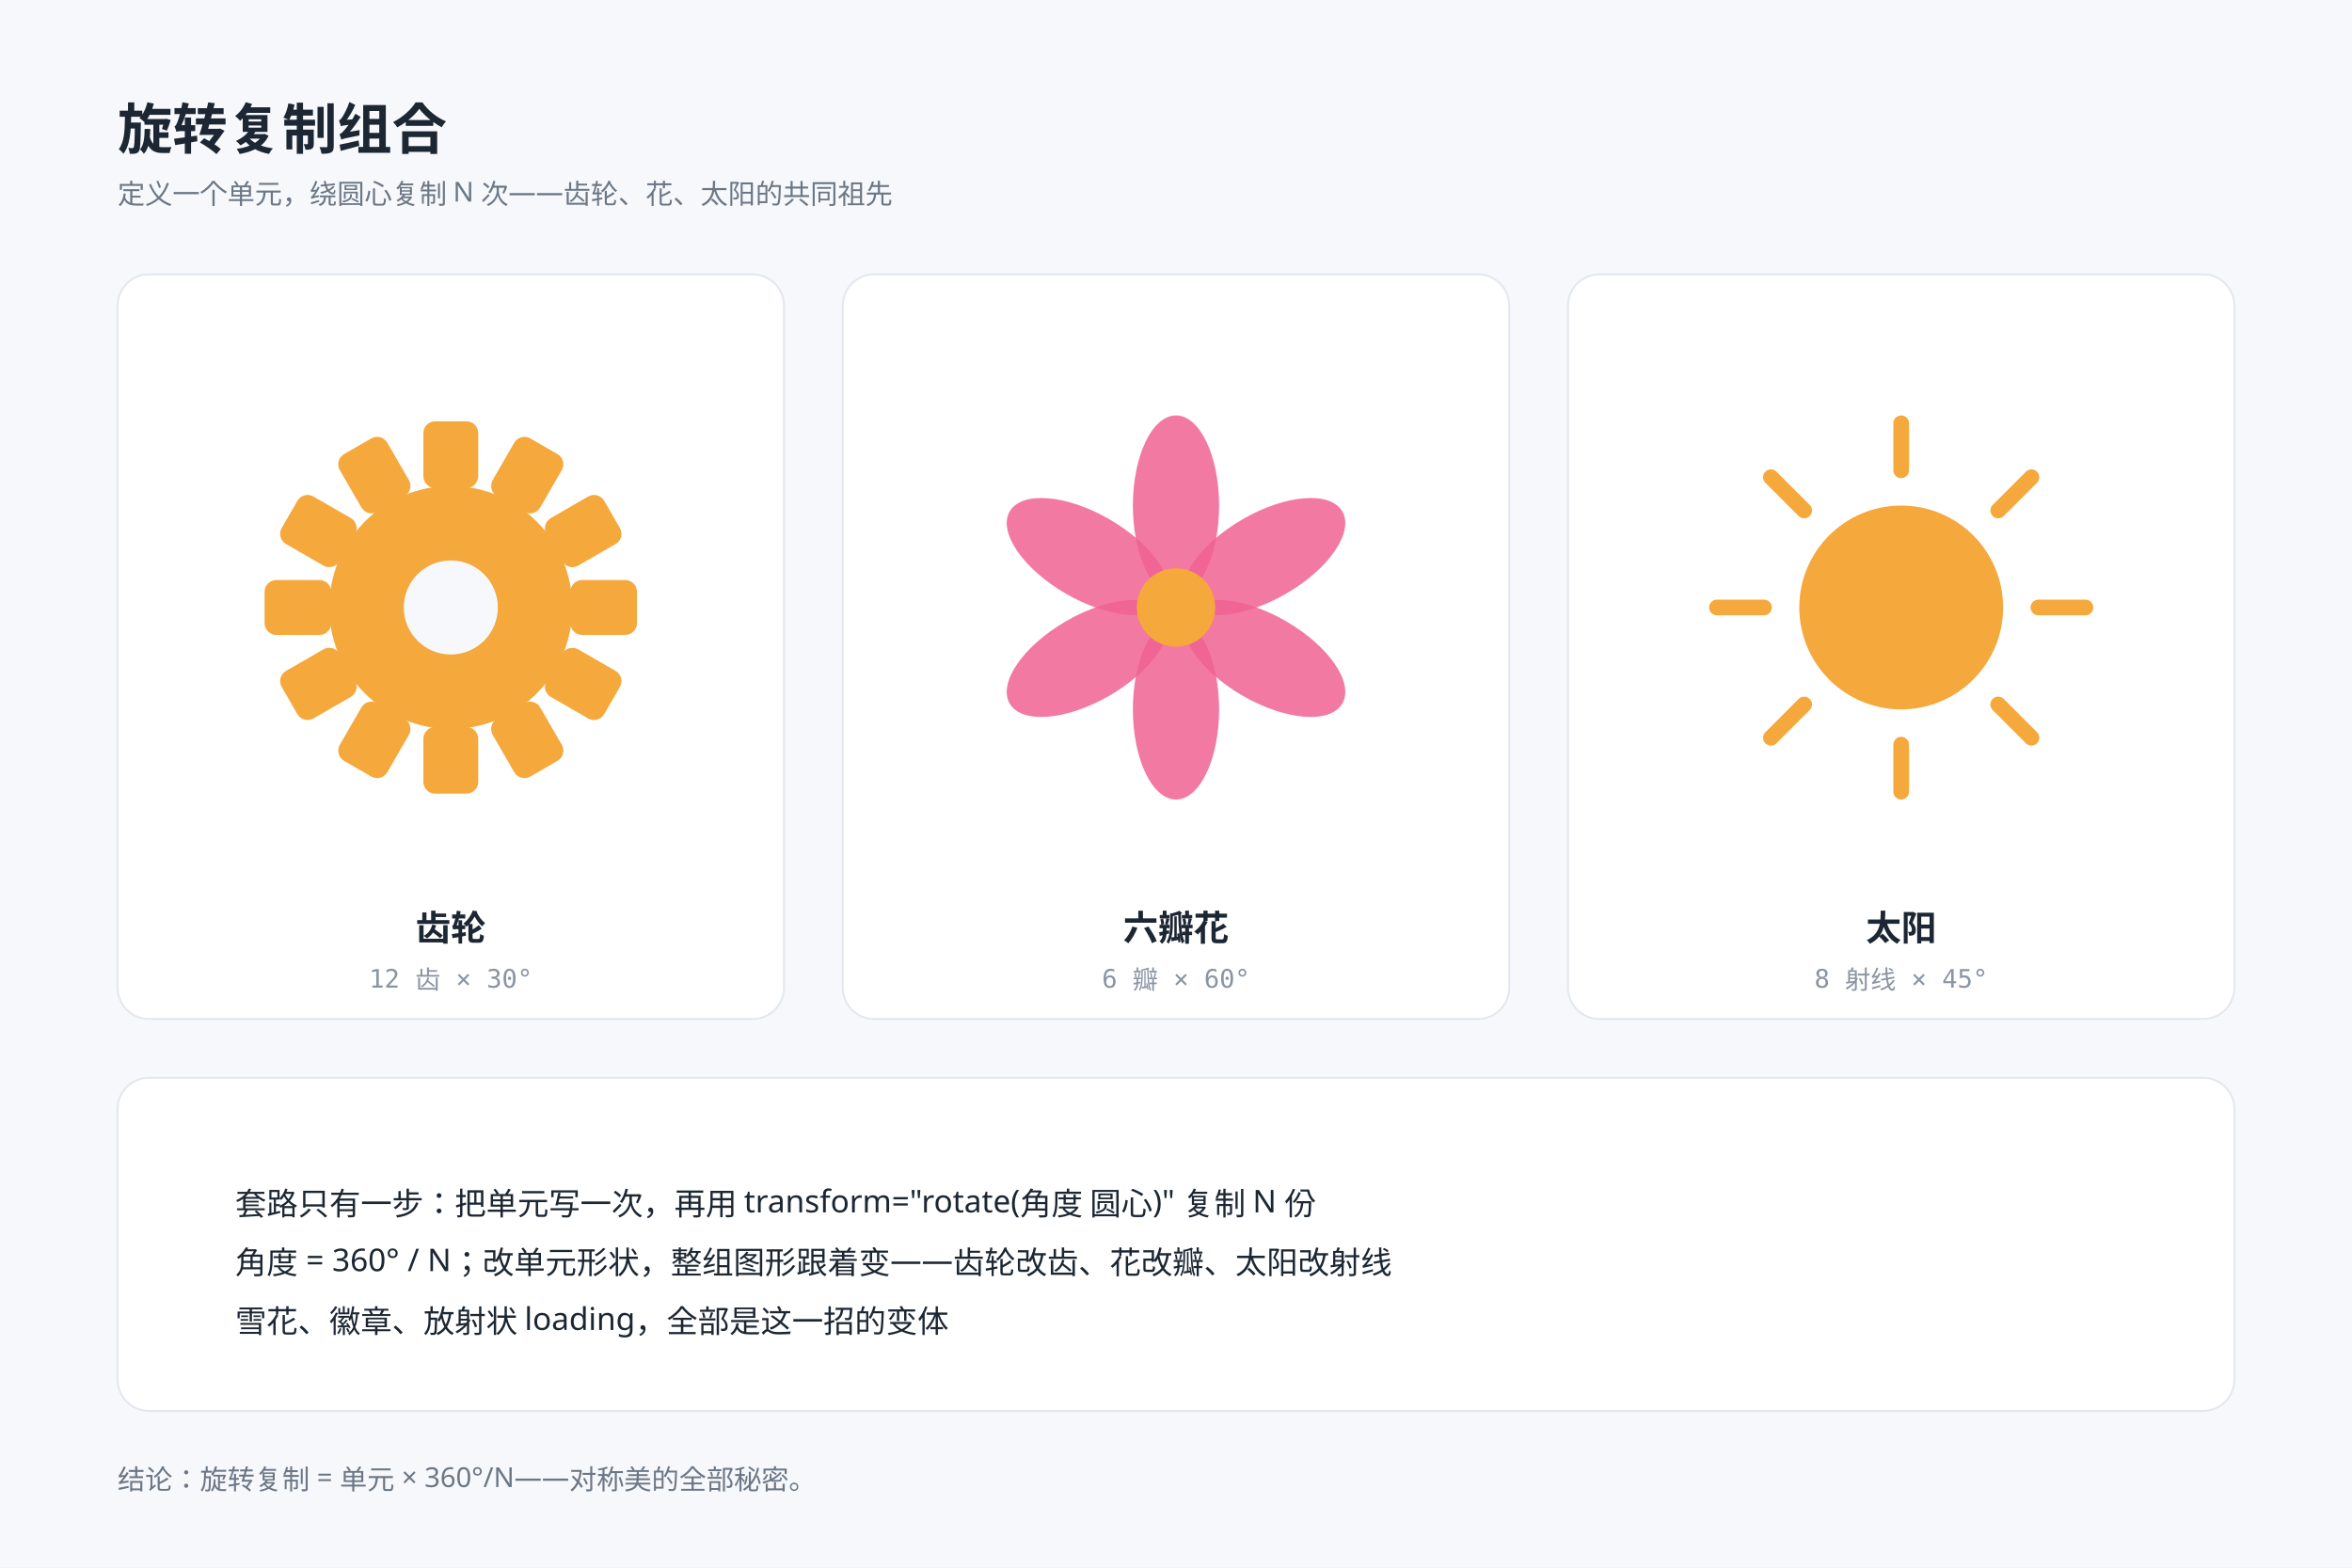
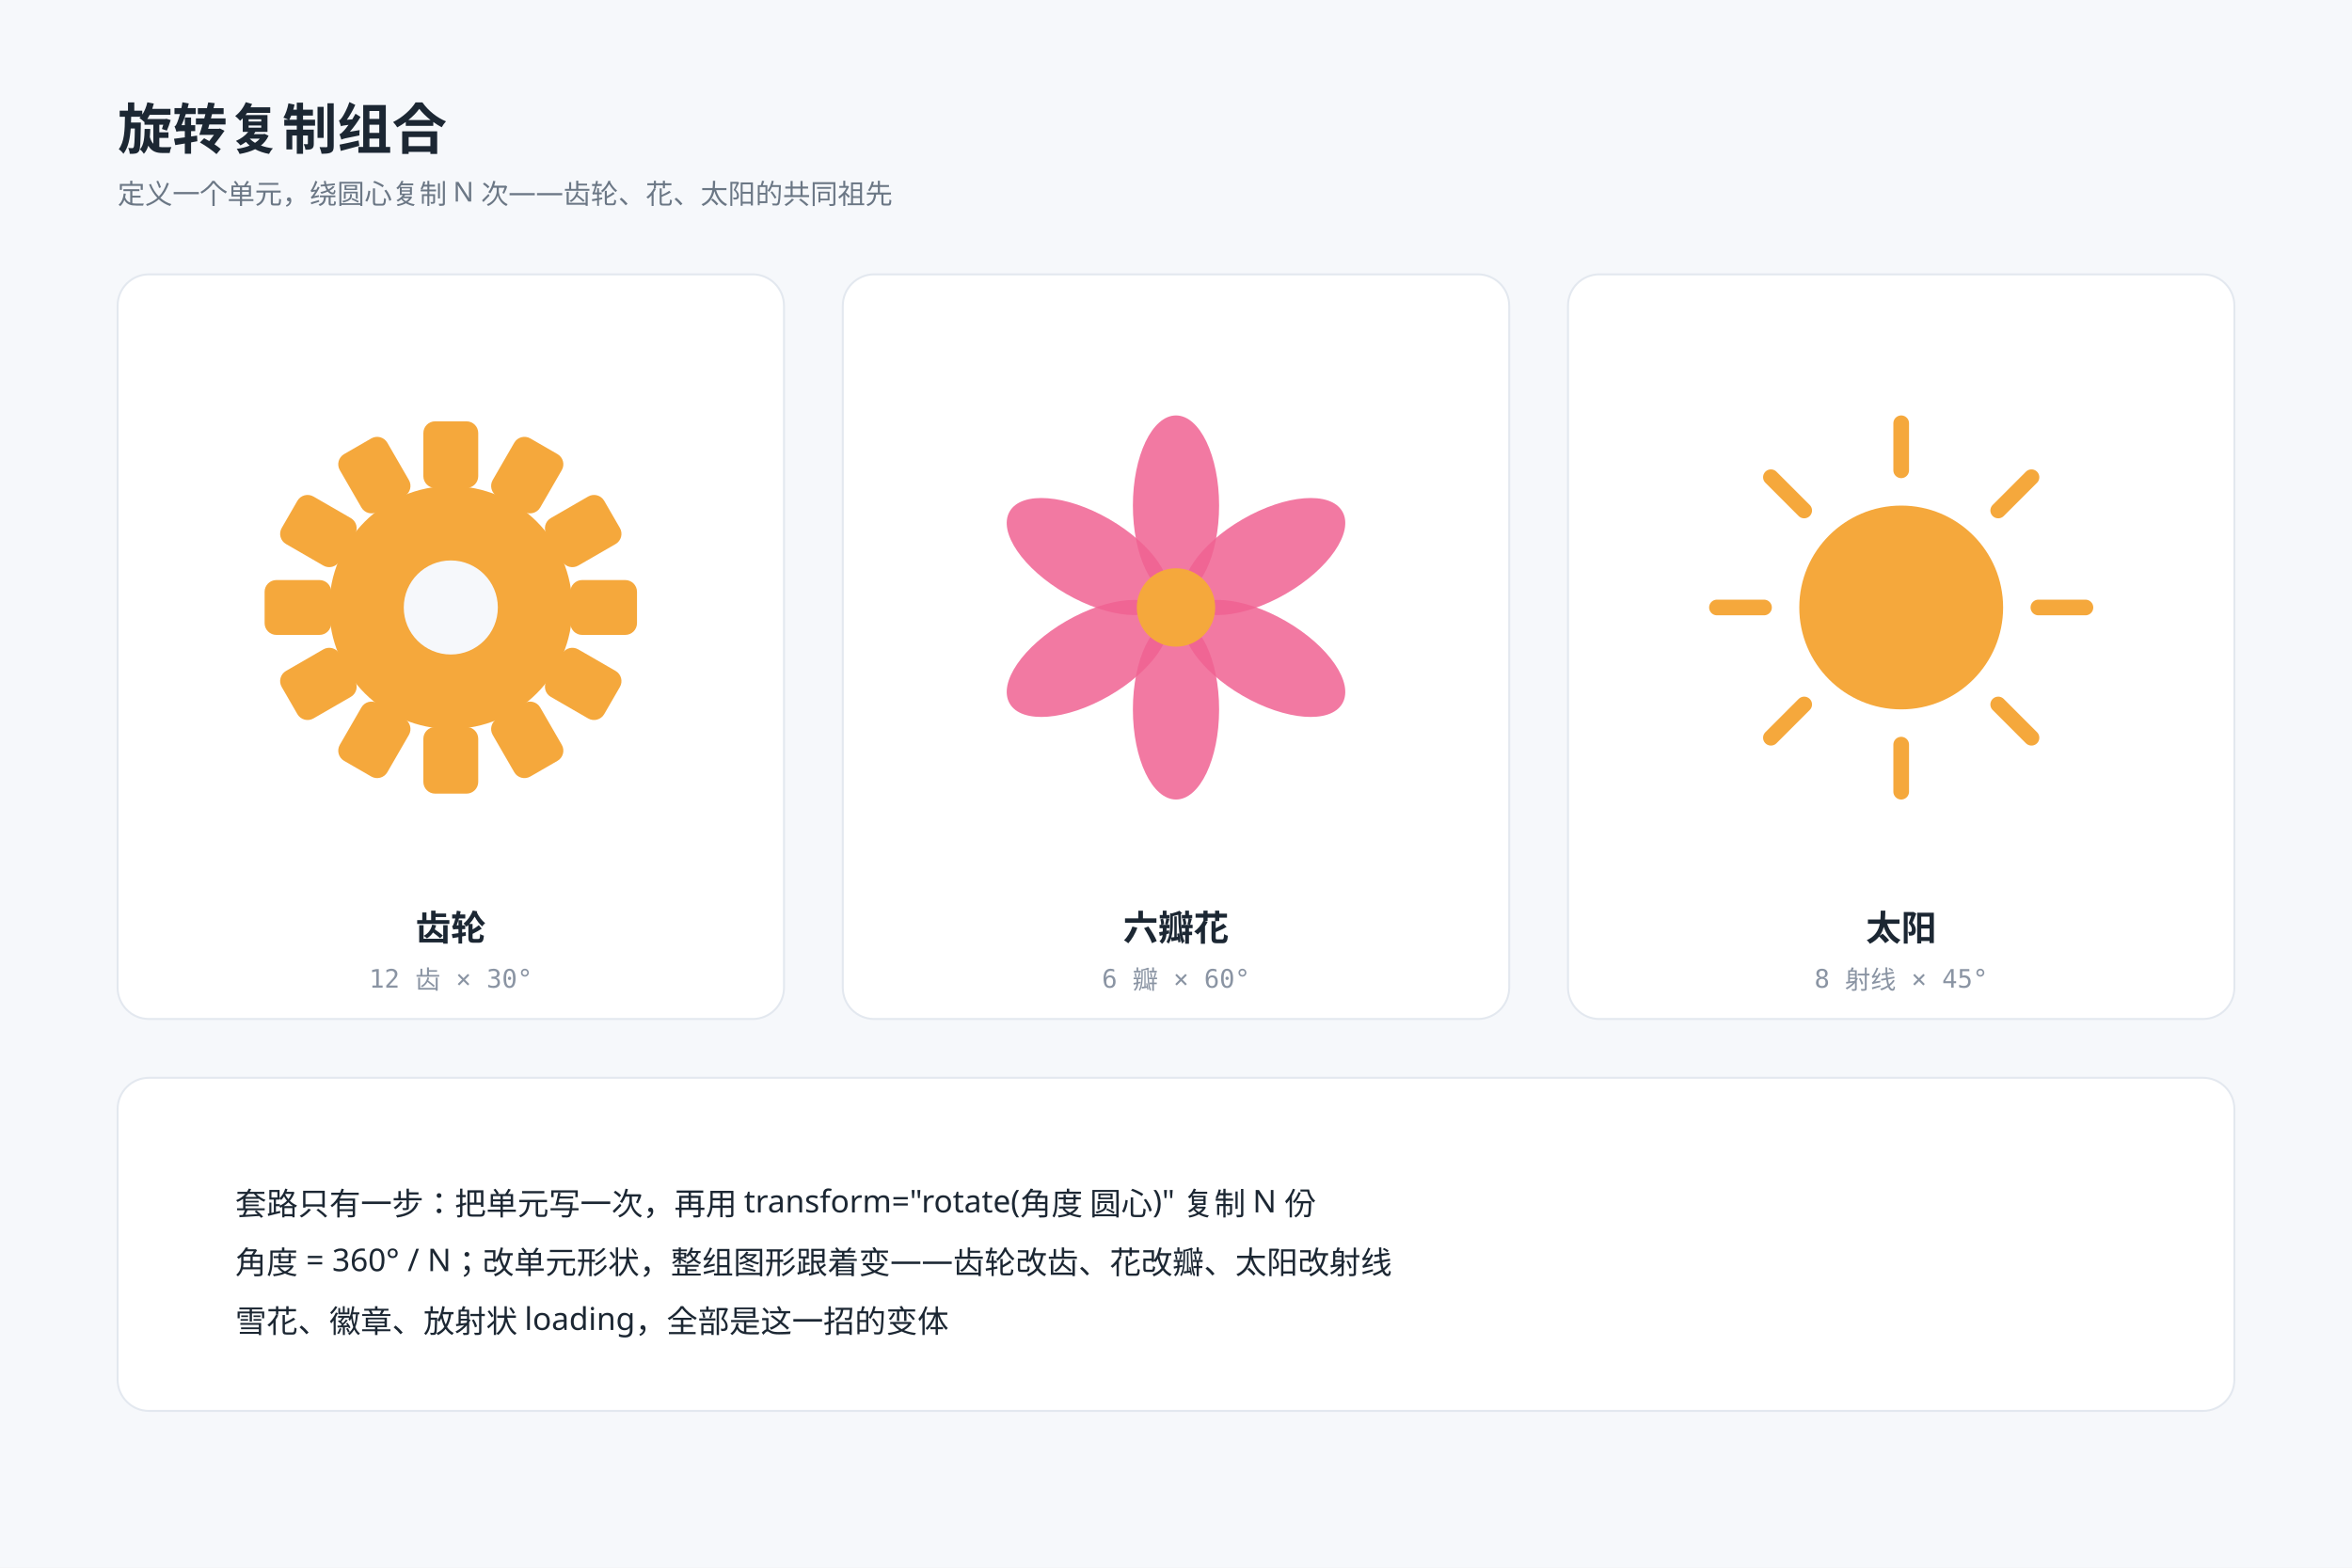
<svg xmlns="http://www.w3.org/2000/svg" width="1200" height="800" viewBox="0 0 1200 800" font-family="PingFang SC, Hiragino Sans GB, Microsoft YaHei, sans-serif">
  <rect width="1200" height="800" fill="#f6f8fb" />
  <text x="60" y="76" font-size="28" font-weight="700" fill="#1c2733">旋转复制组合</text>
  <text x="60" y="104" font-size="14" fill="#6b7785">定义一个单元，绕圆心复制 N 次——齿轮、花、太阳的共同祖先</text>
  <g>
    <rect x="60" y="140" width="340" height="380" rx="16" fill="#ffffff" stroke="#e3e8ef" />
    <rect x="216" y="215" width="28" height="34" rx="6" fill="#f5a83c" transform="rotate(0 230 310)" />
    <rect x="216" y="215" width="28" height="34" rx="6" fill="#f5a83c" transform="rotate(30 230 310)" />
    <rect x="216" y="215" width="28" height="34" rx="6" fill="#f5a83c" transform="rotate(60 230 310)" />
    <rect x="216" y="215" width="28" height="34" rx="6" fill="#f5a83c" transform="rotate(90 230 310)" />
    <rect x="216" y="215" width="28" height="34" rx="6" fill="#f5a83c" transform="rotate(120 230 310)" />
    <rect x="216" y="215" width="28" height="34" rx="6" fill="#f5a83c" transform="rotate(150 230 310)" />
    <rect x="216" y="215" width="28" height="34" rx="6" fill="#f5a83c" transform="rotate(180 230 310)" />
    <rect x="216" y="215" width="28" height="34" rx="6" fill="#f5a83c" transform="rotate(210 230 310)" />
    <rect x="216" y="215" width="28" height="34" rx="6" fill="#f5a83c" transform="rotate(240 230 310)" />
    <rect x="216" y="215" width="28" height="34" rx="6" fill="#f5a83c" transform="rotate(270 230 310)" />
    <rect x="216" y="215" width="28" height="34" rx="6" fill="#f5a83c" transform="rotate(300 230 310)" />
    <rect x="216" y="215" width="28" height="34" rx="6" fill="#f5a83c" transform="rotate(330 230 310)" />
    <circle cx="230" cy="310" r="62" fill="#f5a83c" />
    <circle cx="230" cy="310" r="24" fill="#f6f8fb" />
    <text x="230" y="480" font-size="18" font-weight="600" fill="#1c2733" text-anchor="middle">齿轮</text>
    <text x="230" y="504" font-size="13" fill="#8a94a3" text-anchor="middle" font-family="SFMono-Regular, Menlo, monospace">12 齿 × 30°</text>
  </g>
  <g>
    <rect x="430" y="140" width="340" height="380" rx="16" fill="#ffffff" stroke="#e3e8ef" />
    <ellipse cx="600" cy="258" rx="22" ry="46" fill="#f06292" opacity="0.85" transform="rotate(0 600 310)" />
    <ellipse cx="600" cy="258" rx="22" ry="46" fill="#f06292" opacity="0.85" transform="rotate(60 600 310)" />
    <ellipse cx="600" cy="258" rx="22" ry="46" fill="#f06292" opacity="0.85" transform="rotate(120 600 310)" />
    <ellipse cx="600" cy="258" rx="22" ry="46" fill="#f06292" opacity="0.85" transform="rotate(180 600 310)" />
    <ellipse cx="600" cy="258" rx="22" ry="46" fill="#f06292" opacity="0.85" transform="rotate(240 600 310)" />
    <ellipse cx="600" cy="258" rx="22" ry="46" fill="#f06292" opacity="0.85" transform="rotate(300 600 310)" />
    <circle cx="600" cy="310" r="20" fill="#f5a83c" />
    <text x="600" y="480" font-size="18" font-weight="600" fill="#1c2733" text-anchor="middle">六瓣花</text>
    <text x="600" y="504" font-size="13" fill="#8a94a3" text-anchor="middle" font-family="SFMono-Regular, Menlo, monospace">6 瓣 × 60°</text>
  </g>
  <g>
    <rect x="800" y="140" width="340" height="380" rx="16" fill="#ffffff" stroke="#e3e8ef" />
    <circle cx="970" cy="310" r="52" fill="#f5a83c" />
    <line x1="970" y1="240" x2="970" y2="216" stroke="#f5a83c" stroke-width="8" stroke-linecap="round" transform="rotate(0 970 310)" />
    <line x1="970" y1="240" x2="970" y2="216" stroke="#f5a83c" stroke-width="8" stroke-linecap="round" transform="rotate(45 970 310)" />
    <line x1="970" y1="240" x2="970" y2="216" stroke="#f5a83c" stroke-width="8" stroke-linecap="round" transform="rotate(90 970 310)" />
    <line x1="970" y1="240" x2="970" y2="216" stroke="#f5a83c" stroke-width="8" stroke-linecap="round" transform="rotate(135 970 310)" />
    <line x1="970" y1="240" x2="970" y2="216" stroke="#f5a83c" stroke-width="8" stroke-linecap="round" transform="rotate(180 970 310)" />
    <line x1="970" y1="240" x2="970" y2="216" stroke="#f5a83c" stroke-width="8" stroke-linecap="round" transform="rotate(225 970 310)" />
    <line x1="970" y1="240" x2="970" y2="216" stroke="#f5a83c" stroke-width="8" stroke-linecap="round" transform="rotate(270 970 310)" />
    <line x1="970" y1="240" x2="970" y2="216" stroke="#f5a83c" stroke-width="8" stroke-linecap="round" transform="rotate(315 970 310)" />
    <text x="970" y="480" font-size="18" font-weight="600" fill="#1c2733" text-anchor="middle">太阳</text>
    <text x="970" y="504" font-size="13" fill="#8a94a3" text-anchor="middle" font-family="SFMono-Regular, Menlo, monospace">8 射线 × 45°</text>
  </g>
  <g>
    <rect x="60" y="550" width="1080" height="170" rx="16" fill="#ffffff" stroke="#e3e8ef" />
    <text x="120" y="620" font-size="16" fill="#1c2733">套路只有一步：把单元写一次，再用 transform="rotate(角度 圆心)" 复制 N 份</text>
    <text x="120" y="650" font-size="16" fill="#1c2733">角度 = 360° / N；改单元形状，整组图形跟着变——齿轮改齿、花改瓣、太阳改射线</text>
    <text x="120" y="680" font-size="16" fill="#1c2733">雪花、徽章、放射状 loading，全部是这一招的变体</text>
  </g>
-   <text x="60" y="760" font-size="14" fill="#6b7785">结论：旋转复制 = 单元 × 360°/N——对称美的全部秘密。</text>
</svg>
